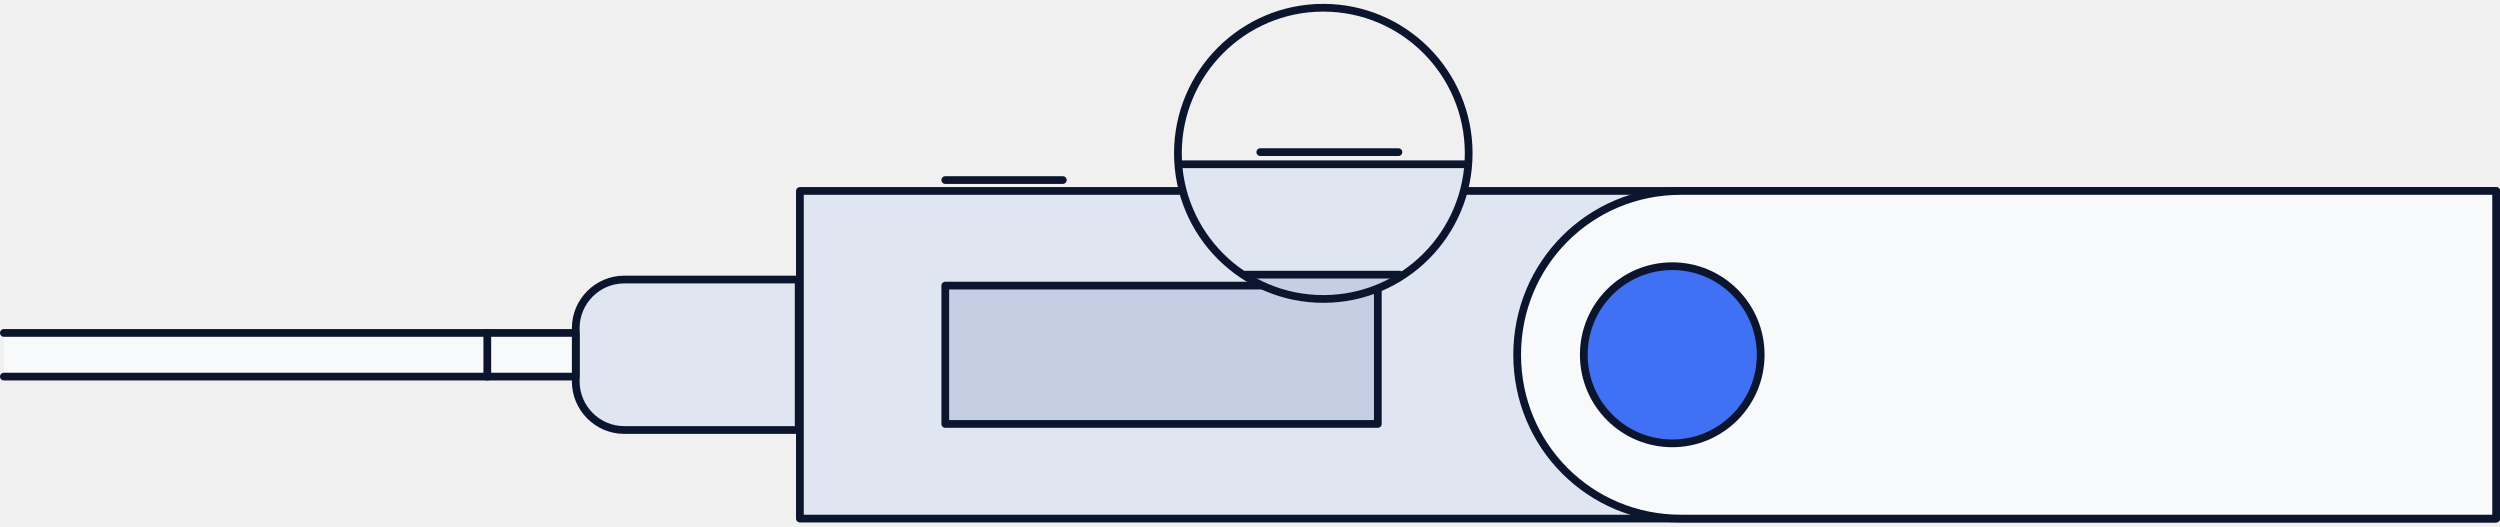
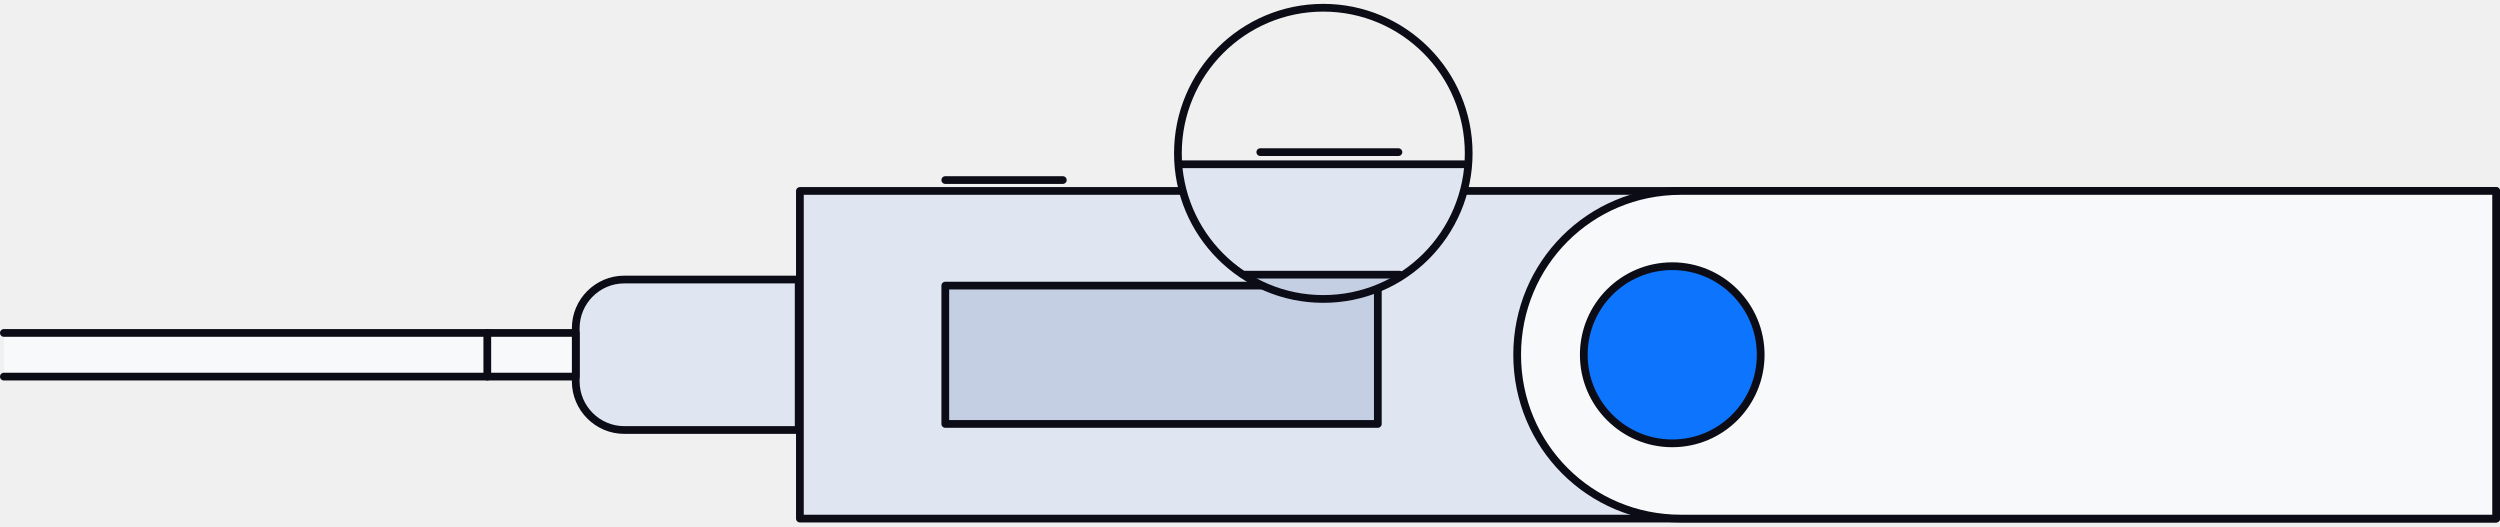
<svg xmlns="http://www.w3.org/2000/svg" width="323" height="68" viewBox="0 0 323 68" fill="none">
-   <path d="M322.5 24.672H103.346V67H322.5V24.672Z" fill="#DFE6F2" stroke="#0C152E" stroke-miterlimit="10" stroke-linecap="round" stroke-linejoin="round" />
-   <path fill-rule="evenodd" clip-rule="evenodd" d="M322.5 67H217.149C205.409 67 196.017 57.593 196.017 45.836C196.017 34.078 205.409 24.672 217.149 24.672H322.5V67Z" fill="#F7F9FB" stroke="#0C152E" stroke-miterlimit="10" stroke-linecap="round" stroke-linejoin="round" />
-   <path d="M216.053 57.28C222.364 57.28 227.481 52.156 227.481 45.836C227.481 39.515 222.364 34.392 216.053 34.392C209.742 34.392 204.626 39.515 204.626 45.836C204.626 52.156 209.742 57.28 216.053 57.28Z" fill="#4070F4" stroke="#0C152E" stroke-miterlimit="10" stroke-linecap="round" stroke-linejoin="round" />
-   <path d="M178.015 36.9H122.131V54.772H178.015V36.9Z" fill="#C5CFE4" stroke="#0C152E" stroke-miterlimit="10" stroke-linecap="round" stroke-linejoin="round" />
-   <path d="M122.131 23.262H137.315" stroke="#0C152E" stroke-miterlimit="10" stroke-linecap="round" stroke-linejoin="round" />
-   <path d="M162.674 23.262H178.015" stroke="#0C152E" stroke-miterlimit="10" stroke-linecap="round" stroke-linejoin="round" />
-   <path d="M103.033 55.556H80.648C77.204 55.556 74.387 52.734 74.387 49.285V42.387C74.387 38.938 77.204 36.116 80.648 36.116H103.19V55.556H103.033Z" fill="#DFE6F2" stroke="#0C152E" stroke-miterlimit="10" stroke-linecap="round" stroke-linejoin="round" />
+   <path d="M322.5 24.672H103.346V67H322.5V24.672Z" fill="#DFE6F2" stroke="#0C0C16" stroke-miterlimit="10" stroke-linecap="round" stroke-linejoin="round" />
+   <path fill-rule="evenodd" clip-rule="evenodd" d="M322.5 67H217.149C205.409 67 196.017 57.593 196.017 45.836C196.017 34.078 205.409 24.672 217.149 24.672H322.5V67Z" fill="#F7F9FB" stroke="#0C0C16" stroke-miterlimit="10" stroke-linecap="round" stroke-linejoin="round" />
+   <path d="M216.053 57.28C222.364 57.28 227.481 52.156 227.481 45.836C227.481 39.515 222.364 34.392 216.053 34.392C209.742 34.392 204.626 39.515 204.626 45.836C204.626 52.156 209.742 57.28 216.053 57.28Z" fill="#0D75FD" stroke="#0C0C16" stroke-miterlimit="10" stroke-linecap="round" stroke-linejoin="round" />
+   <path d="M178.015 36.9H122.131V54.772H178.015V36.9Z" fill="#C5CFE4" stroke="#0C0C16" stroke-miterlimit="10" stroke-linecap="round" stroke-linejoin="round" />
+   <path d="M122.131 23.262H137.315" stroke="#0C0C16" stroke-miterlimit="10" stroke-linecap="round" stroke-linejoin="round" />
+   <path d="M162.674 23.262H178.015" stroke="#0C0C16" stroke-miterlimit="10" stroke-linecap="round" stroke-linejoin="round" />
+   <path d="M103.033 55.556H80.648C77.204 55.556 74.387 52.734 74.387 49.285V42.387C74.387 38.938 77.204 36.116 80.648 36.116H103.19V55.556H103.033Z" fill="#DFE6F2" stroke="#0C0C16" stroke-miterlimit="10" stroke-linecap="round" stroke-linejoin="round" />
  <path d="M0.5 43.015H74.386V48.658H0.5" fill="#F7F9FB" />
-   <path d="M0.5 43.015H74.386V48.658H0.5" stroke="#0C152E" stroke-miterlimit="10" stroke-linecap="round" stroke-linejoin="round" />
-   <path d="M62.959 43.015V48.658" stroke="#0C152E" stroke-miterlimit="10" stroke-linecap="round" stroke-linejoin="round" />
+   <path d="M0.5 43.015H74.386V48.658H0.5" stroke="#0C0C16" stroke-miterlimit="10" stroke-linecap="round" stroke-linejoin="round" />
+   <path d="M62.959 43.015V48.658" stroke="#0C0C16" stroke-miterlimit="10" stroke-linecap="round" stroke-linejoin="round" />
  <mask id="mask0_386_75903" style="mask-type:luminance" maskUnits="userSpaceOnUse" x="152" y="1" width="38" height="38">
    <path d="M170.97 38.625C181.345 38.625 189.755 30.202 189.755 19.812C189.755 9.423 181.345 1 170.97 1C160.596 1 152.186 9.423 152.186 19.812C152.186 30.202 160.596 38.625 170.97 38.625Z" fill="white" />
  </mask>
  <g mask="url(#mask0_386_75903)">
-     <path d="M349.894 21.223H93.483V70.762H349.894V21.223Z" fill="#DFE6F2" stroke="#0C152E" stroke-miterlimit="10" stroke-linecap="round" stroke-linejoin="round" />
-     <path d="M180.833 35.489H115.399V56.34H180.833V35.489Z" fill="#C5CFE4" stroke="#0C152E" stroke-miterlimit="10" stroke-linecap="round" stroke-linejoin="round" />
-     <path d="M162.83 19.655H180.675" stroke="#0C152E" stroke-miterlimit="10" stroke-linecap="round" stroke-linejoin="round" />
+     <path d="M349.894 21.223H93.483V70.762H349.894V21.223Z" fill="#DFE6F2" stroke="#0C0C16" stroke-miterlimit="10" stroke-linecap="round" stroke-linejoin="round" />
+     <path d="M180.833 35.489H115.399V56.34H180.833V35.489Z" fill="#C5CFE4" stroke="#0C0C16" stroke-miterlimit="10" stroke-linecap="round" stroke-linejoin="round" />
+     <path d="M162.83 19.655H180.675" stroke="#0C0C16" stroke-miterlimit="10" stroke-linecap="round" stroke-linejoin="round" />
  </g>
-   <path d="M170.97 38.625C181.345 38.625 189.755 30.202 189.755 19.812C189.755 9.423 181.345 1 170.97 1C160.596 1 152.186 9.423 152.186 19.812C152.186 30.202 160.596 38.625 170.97 38.625Z" stroke="#0C152E" stroke-miterlimit="10" stroke-linecap="round" stroke-linejoin="round" />
+   <path d="M170.97 38.625C181.345 38.625 189.755 30.202 189.755 19.812C189.755 9.423 181.345 1 170.97 1C160.596 1 152.186 9.423 152.186 19.812C152.186 30.202 160.596 38.625 170.97 38.625Z" stroke="#0C0C16" stroke-miterlimit="10" stroke-linecap="round" stroke-linejoin="round" />
</svg>
